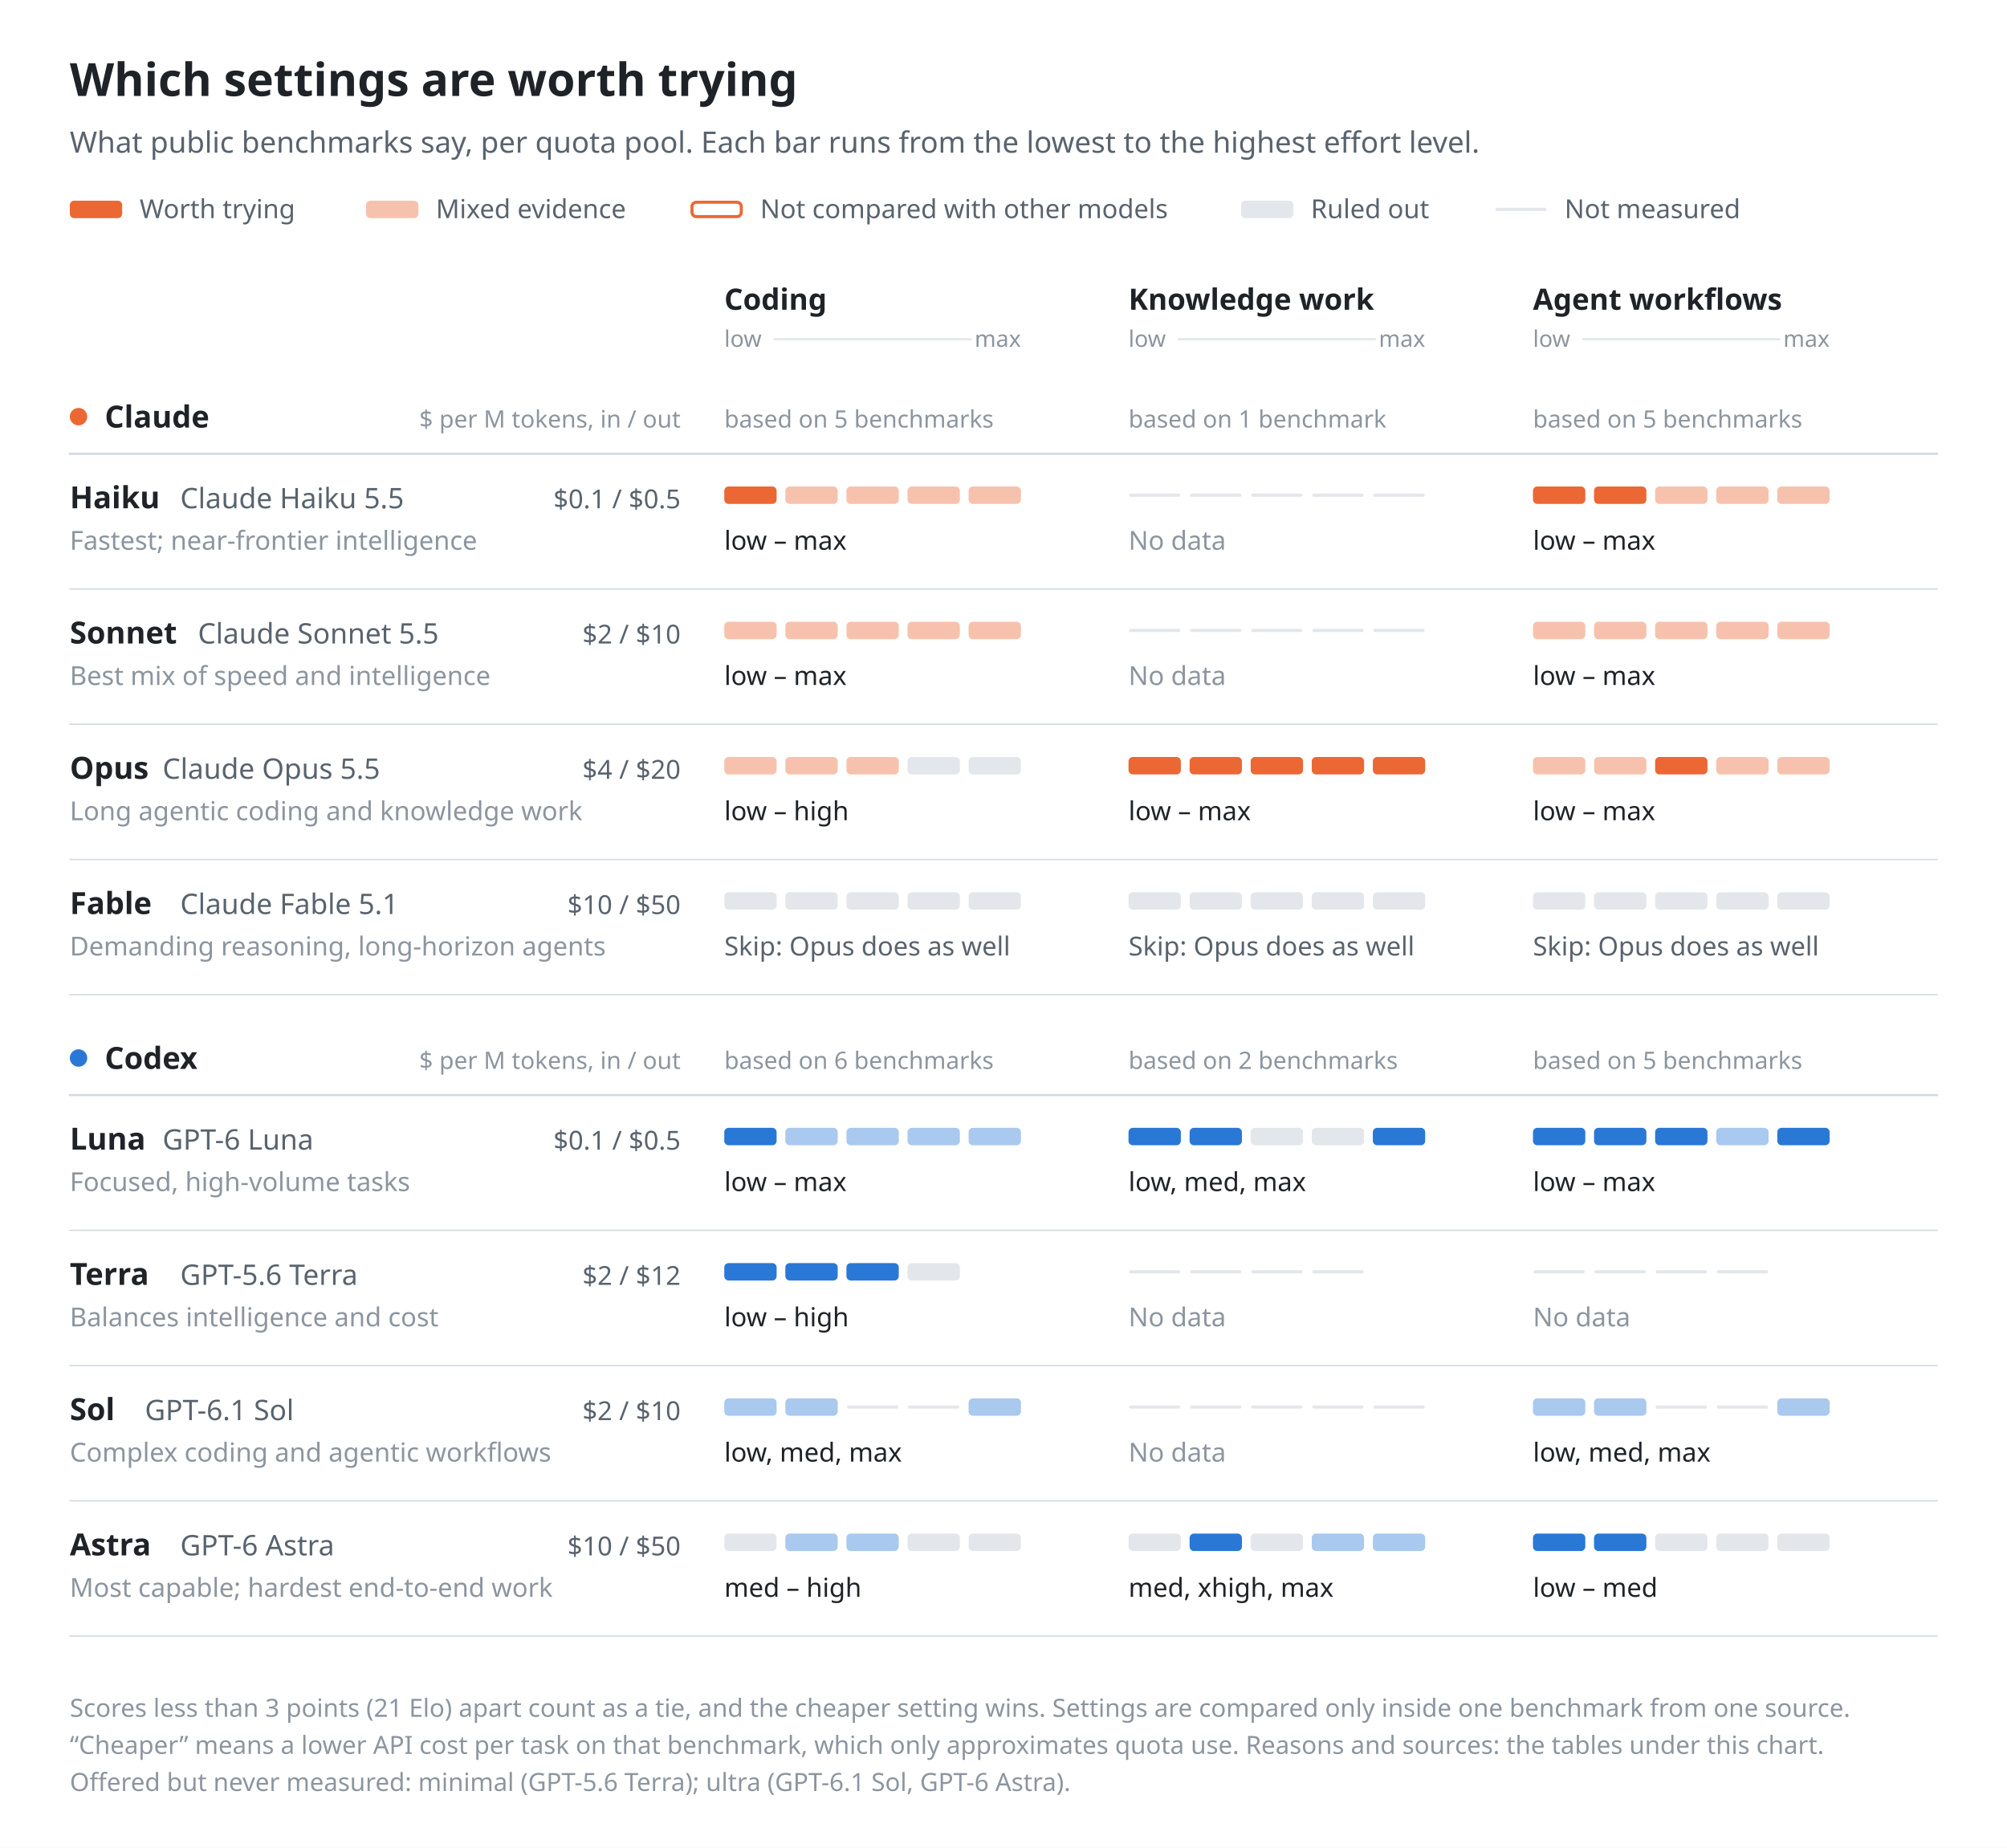
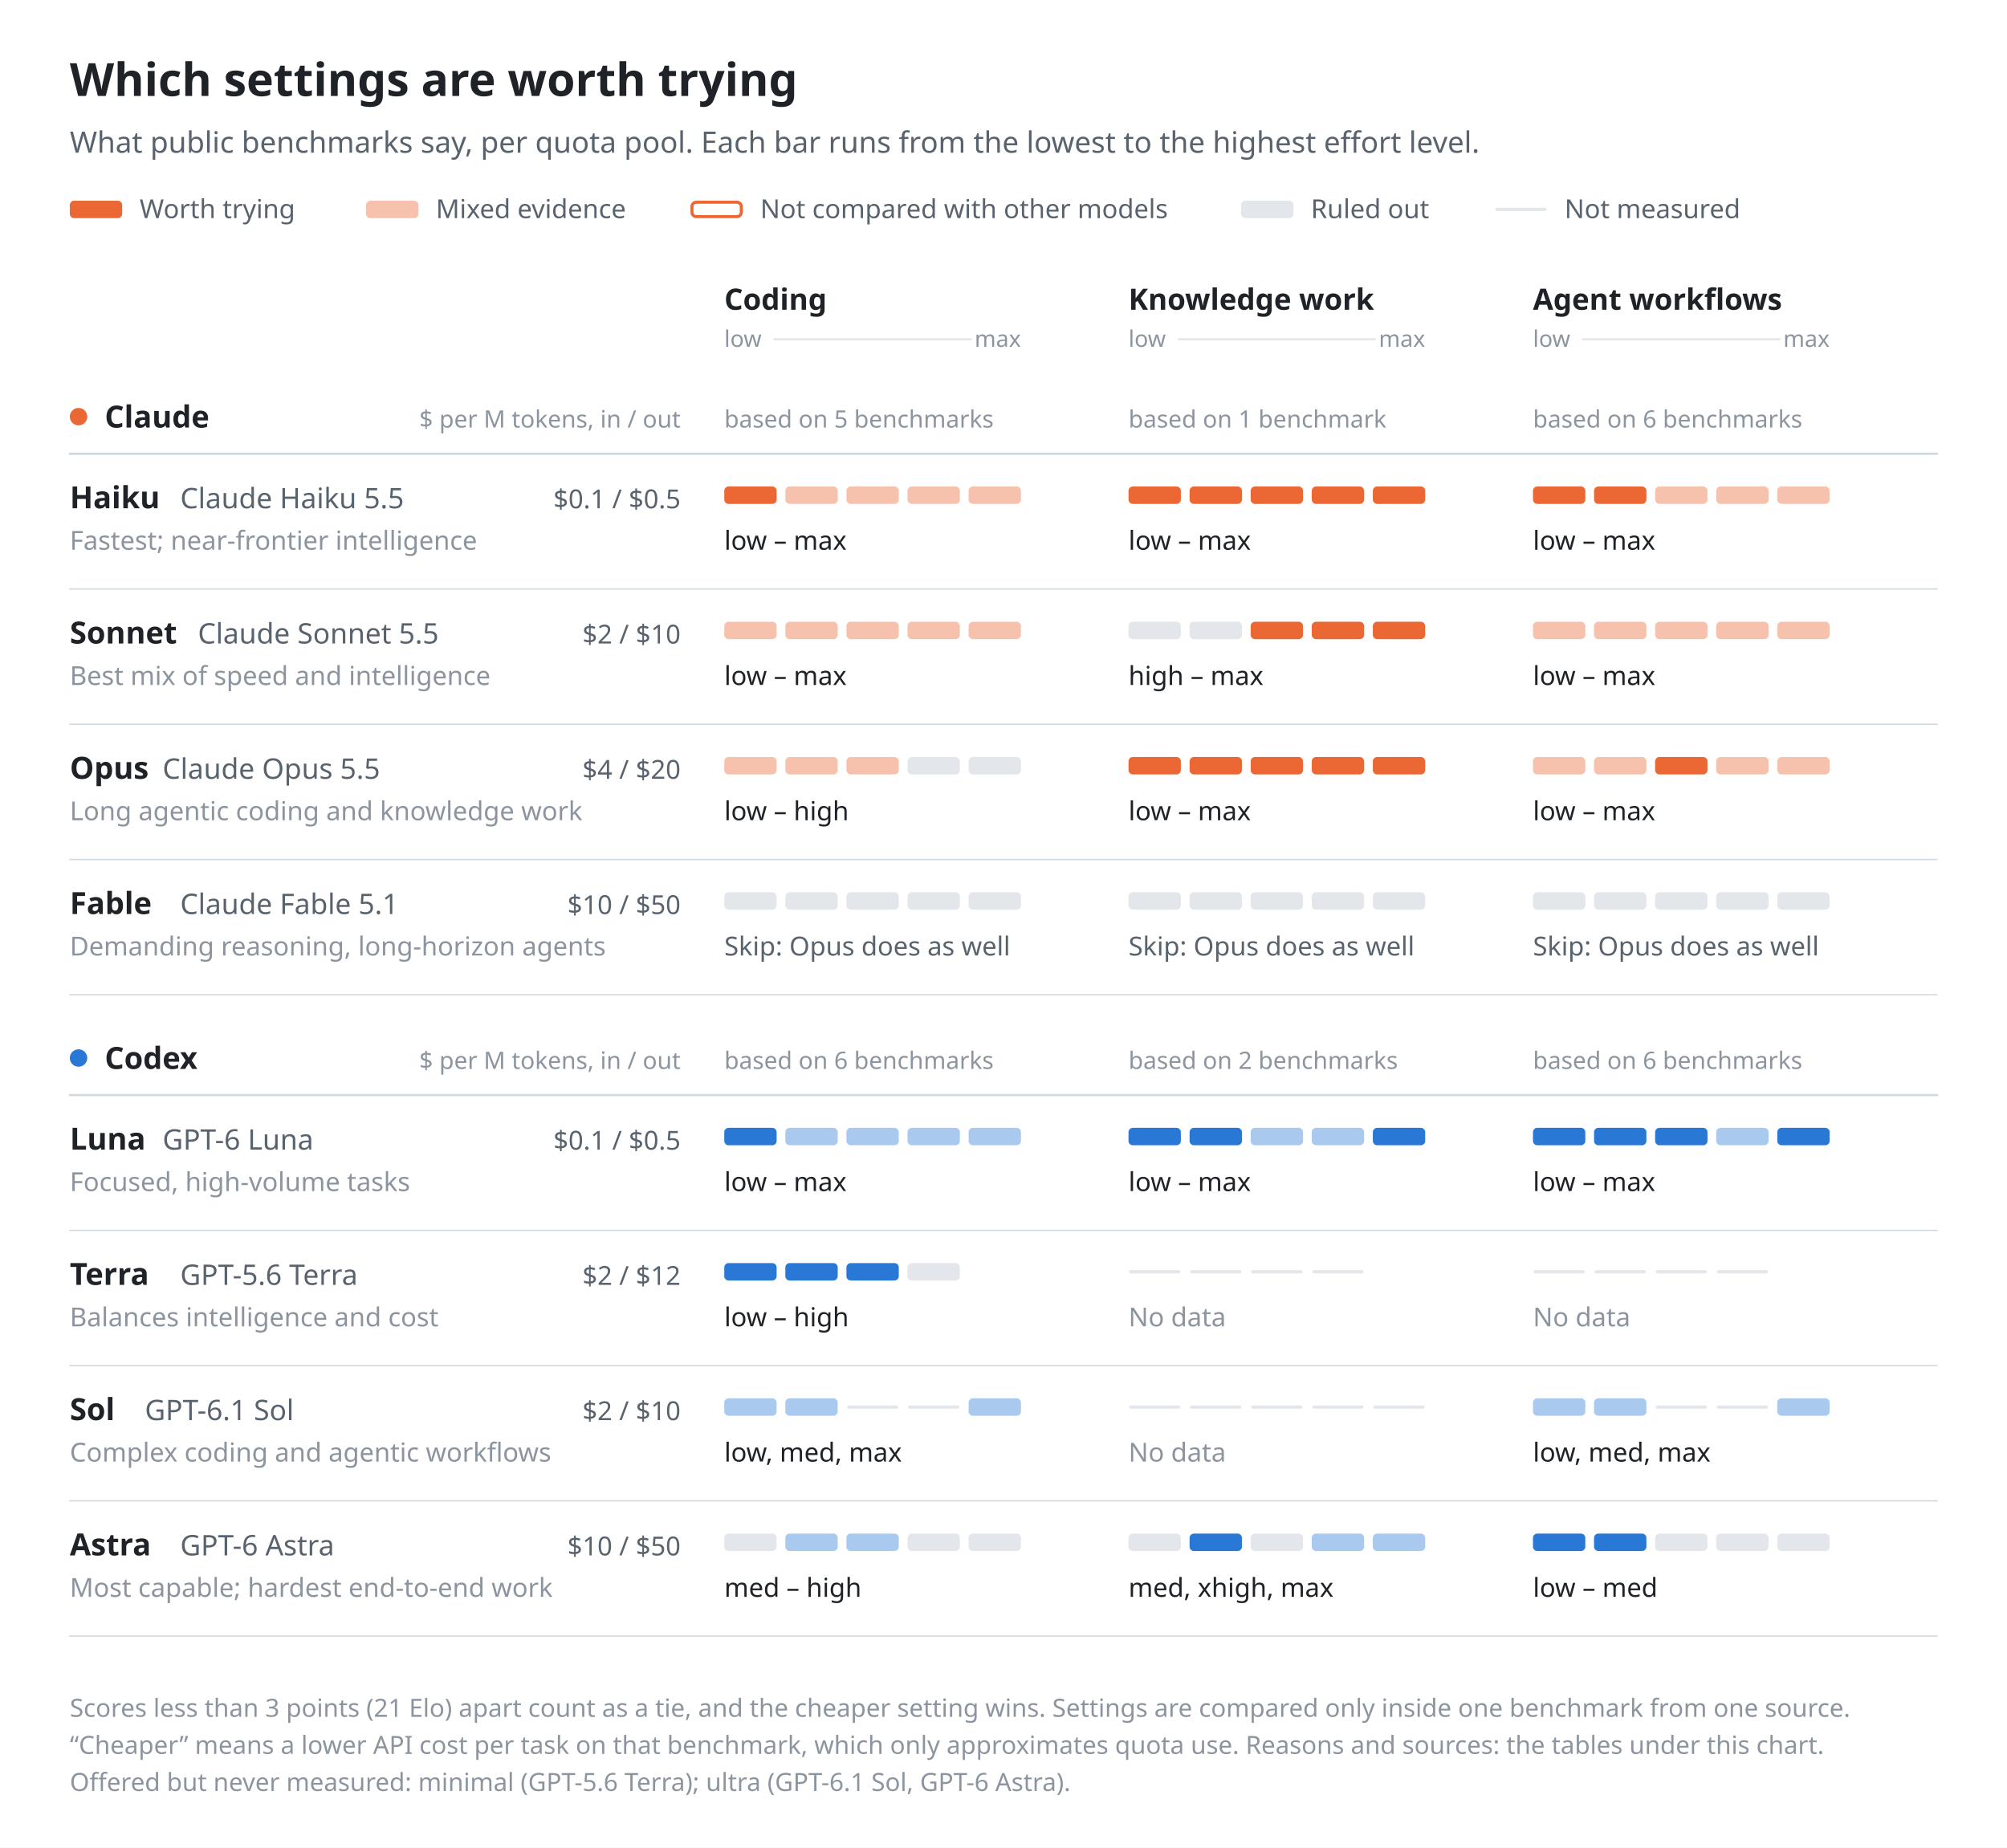
<svg xmlns="http://www.w3.org/2000/svg" width="920" height="847" viewBox="0 0 920 847" font-family="-apple-system, BlinkMacSystemFont, 'Segoe UI', 'Noto Sans', Helvetica, Arial, sans-serif" role="img">
  <rect width="100%" height="100%" fill="#ffffff" />
  <text x="32.0" y="44.0" font-size="21" font-weight="600" fill="#1f2328" text-anchor="start">Which settings are worth trying</text>
  <text x="32.0" y="70.0" font-size="13.5" font-weight="400" fill="#59636e" text-anchor="start">What public benchmarks say, per quota pool. Each bar runs from the lowest to the highest effort level.</text>
  <rect x="32.0" y="92.0" width="24.0" height="8.0" rx="2" fill="#eb6834" />
  <text x="64.0" y="100.0" font-size="12" font-weight="400" fill="#59636e" text-anchor="start">Worth trying</text>
  <rect x="167.8" y="92.0" width="24.0" height="8.0" rx="2" fill="#eb6834" fill-opacity="0.4" />
  <text x="199.8" y="100.0" font-size="12" font-weight="400" fill="#59636e" text-anchor="start">Mixed evidence</text>
  <rect x="317.2" y="92.7" width="22.6" height="6.6" rx="2" fill="none" stroke="#eb6834" stroke-width="1.4" />
  <text x="348.5" y="100.0" font-size="12" font-weight="400" fill="#59636e" text-anchor="start">Not compared with other models</text>
  <rect x="568.9" y="92.0" width="24.0" height="8.0" rx="2" fill="#e3e7eb" />
  <text x="600.9" y="100.0" font-size="12" font-weight="400" fill="#59636e" text-anchor="start">Ruled out</text>
  <line x1="686.2" y1="96.0" x2="708.2" y2="96.0" stroke="#e3e7eb" stroke-width="1.5" stroke-linecap="round" />
  <text x="717.2" y="100.0" font-size="12" font-weight="400" fill="#59636e" text-anchor="start">Not measured</text>
  <text x="332.0" y="142.0" font-size="13.5" font-weight="600" fill="#1f2328" text-anchor="start">Coding</text>
  <text x="332.0" y="159.0" font-size="10.5" font-weight="400" fill="#8c959f" text-anchor="start">low</text>
  <text x="468.0" y="159.0" font-size="10.5" font-weight="400" fill="#8c959f" text-anchor="end">max</text>
  <line x1="355.0" y1="155.5" x2="445.0" y2="155.5" stroke="#e3e7eb" stroke-width="1" stroke-linecap="round" />
  <text x="517.3" y="142.0" font-size="13.5" font-weight="600" fill="#1f2328" text-anchor="start">Knowledge work</text>
  <text x="517.3" y="159.0" font-size="10.5" font-weight="400" fill="#8c959f" text-anchor="start">low</text>
  <text x="653.3" y="159.0" font-size="10.5" font-weight="400" fill="#8c959f" text-anchor="end">max</text>
  <line x1="540.3" y1="155.5" x2="630.3" y2="155.5" stroke="#e3e7eb" stroke-width="1" stroke-linecap="round" />
  <text x="702.7" y="142.0" font-size="13.5" font-weight="600" fill="#1f2328" text-anchor="start">Agent workflows</text>
  <text x="702.7" y="159.0" font-size="10.5" font-weight="400" fill="#8c959f" text-anchor="start">low</text>
  <text x="838.7" y="159.0" font-size="10.5" font-weight="400" fill="#8c959f" text-anchor="end">max</text>
  <line x1="725.7" y1="155.5" x2="815.7" y2="155.5" stroke="#e3e7eb" stroke-width="1" stroke-linecap="round" />
  <circle cx="36.0" cy="191.0" r="4" fill="#eb6834" />
  <text x="48.0" y="196.0" font-size="14" font-weight="600" fill="#1f2328" text-anchor="start">Claude</text>
  <text x="312.0" y="196.0" font-size="11" font-weight="400" fill="#8c959f" text-anchor="end">$ per M tokens, in / out</text>
  <text x="332.0" y="196.0" font-size="11" font-weight="400" fill="#8c959f" text-anchor="start">based on 5 benchmarks</text>
  <text x="517.3" y="196.0" font-size="11" font-weight="400" fill="#8c959f" text-anchor="start">based on 1 benchmark</text>
-   <text x="702.7" y="196.0" font-size="11" font-weight="400" fill="#8c959f" text-anchor="start">based on 5 benchmarks</text>
+   <text x="702.7" y="196.0" font-size="11" font-weight="400" fill="#8c959f" text-anchor="start">based on 6 benchmarks</text>
  <line x1="32.0" y1="208.0" x2="888.0" y2="208.0" stroke="#d1d9e0" stroke-width="1" stroke-linecap="round" />
  <text x="32.0" y="233.0" font-size="14" font-weight="600" fill="#1f2328" text-anchor="start">Haiku</text>
  <text x="82.6" y="233.0" font-size="13" font-weight="400" fill="#59636e" text-anchor="start">Claude Haiku 5.5</text>
  <text x="32.0" y="252.0" font-size="12" font-weight="400" fill="#8c959f" text-anchor="start">Fastest; near-frontier intelligence</text>
  <text x="312.0" y="233.0" font-size="12" font-weight="400" fill="#59636e" text-anchor="end">$0.1 / $0.5</text>
  <rect x="332.0" y="223.0" width="24.0" height="8.0" rx="2" fill="#eb6834" />
  <rect x="360.0" y="223.0" width="24.0" height="8.0" rx="2" fill="#eb6834" fill-opacity="0.4" />
  <rect x="388.0" y="223.0" width="24.0" height="8.0" rx="2" fill="#eb6834" fill-opacity="0.4" />
  <rect x="416.0" y="223.0" width="24.0" height="8.0" rx="2" fill="#eb6834" fill-opacity="0.4" />
  <rect x="444.0" y="223.0" width="24.0" height="8.0" rx="2" fill="#eb6834" fill-opacity="0.4" />
  <text x="332.0" y="252.0" font-size="12" font-weight="400" fill="#1f2328" text-anchor="start">low – max</text>
-   <line x1="518.3" y1="227.0" x2="540.3" y2="227.0" stroke="#e3e7eb" stroke-width="1.5" stroke-linecap="round" />
-   <line x1="546.3" y1="227.0" x2="568.3" y2="227.0" stroke="#e3e7eb" stroke-width="1.5" stroke-linecap="round" />
-   <line x1="574.3" y1="227.0" x2="596.3" y2="227.0" stroke="#e3e7eb" stroke-width="1.5" stroke-linecap="round" />
-   <line x1="602.3" y1="227.0" x2="624.3" y2="227.0" stroke="#e3e7eb" stroke-width="1.5" stroke-linecap="round" />
-   <line x1="630.3" y1="227.0" x2="652.3" y2="227.0" stroke="#e3e7eb" stroke-width="1.5" stroke-linecap="round" />
-   <text x="517.3" y="252.0" font-size="12" font-weight="400" fill="#8c959f" text-anchor="start">No data</text>
+   <rect x="517.3" y="223.0" width="24.0" height="8.0" rx="2" fill="#eb6834" />
+   <rect x="545.3" y="223.0" width="24.0" height="8.0" rx="2" fill="#eb6834" />
+   <rect x="573.3" y="223.0" width="24.0" height="8.0" rx="2" fill="#eb6834" />
+   <rect x="601.3" y="223.0" width="24.0" height="8.0" rx="2" fill="#eb6834" />
+   <rect x="629.3" y="223.0" width="24.0" height="8.0" rx="2" fill="#eb6834" />
+   <text x="517.3" y="252.0" font-size="12" font-weight="400" fill="#1f2328" text-anchor="start">low – max</text>
  <rect x="702.7" y="223.0" width="24.0" height="8.0" rx="2" fill="#eb6834" />
  <rect x="730.7" y="223.0" width="24.0" height="8.0" rx="2" fill="#eb6834" />
  <rect x="758.7" y="223.0" width="24.0" height="8.0" rx="2" fill="#eb6834" fill-opacity="0.4" />
  <rect x="786.7" y="223.0" width="24.0" height="8.0" rx="2" fill="#eb6834" fill-opacity="0.4" />
  <rect x="814.7" y="223.0" width="24.0" height="8.0" rx="2" fill="#eb6834" fill-opacity="0.4" />
  <text x="702.7" y="252.0" font-size="12" font-weight="400" fill="#1f2328" text-anchor="start">low – max</text>
  <line x1="32.0" y1="270.0" x2="888.0" y2="270.0" stroke="#d1d9e0" stroke-width="0.6" stroke-linecap="round" />
  <text x="32.0" y="295.0" font-size="14" font-weight="600" fill="#1f2328" text-anchor="start">Sonnet</text>
  <text x="90.7" y="295.0" font-size="13" font-weight="400" fill="#59636e" text-anchor="start">Claude Sonnet 5.5</text>
  <text x="32.0" y="314.0" font-size="12" font-weight="400" fill="#8c959f" text-anchor="start">Best mix of speed and intelligence</text>
  <text x="312.0" y="295.0" font-size="12" font-weight="400" fill="#59636e" text-anchor="end">$2 / $10</text>
  <rect x="332.0" y="285.0" width="24.0" height="8.0" rx="2" fill="#eb6834" fill-opacity="0.4" />
  <rect x="360.0" y="285.0" width="24.0" height="8.0" rx="2" fill="#eb6834" fill-opacity="0.4" />
  <rect x="388.0" y="285.0" width="24.0" height="8.0" rx="2" fill="#eb6834" fill-opacity="0.4" />
  <rect x="416.0" y="285.0" width="24.0" height="8.0" rx="2" fill="#eb6834" fill-opacity="0.4" />
  <rect x="444.0" y="285.0" width="24.0" height="8.0" rx="2" fill="#eb6834" fill-opacity="0.4" />
  <text x="332.0" y="314.0" font-size="12" font-weight="400" fill="#1f2328" text-anchor="start">low – max</text>
-   <line x1="518.3" y1="289.0" x2="540.3" y2="289.0" stroke="#e3e7eb" stroke-width="1.5" stroke-linecap="round" />
-   <line x1="546.3" y1="289.0" x2="568.3" y2="289.0" stroke="#e3e7eb" stroke-width="1.5" stroke-linecap="round" />
-   <line x1="574.3" y1="289.0" x2="596.3" y2="289.0" stroke="#e3e7eb" stroke-width="1.5" stroke-linecap="round" />
-   <line x1="602.3" y1="289.0" x2="624.3" y2="289.0" stroke="#e3e7eb" stroke-width="1.5" stroke-linecap="round" />
-   <line x1="630.3" y1="289.0" x2="652.3" y2="289.0" stroke="#e3e7eb" stroke-width="1.5" stroke-linecap="round" />
-   <text x="517.3" y="314.0" font-size="12" font-weight="400" fill="#8c959f" text-anchor="start">No data</text>
+   <rect x="517.3" y="285.0" width="24.0" height="8.0" rx="2" fill="#e3e7eb" />
+   <rect x="545.3" y="285.0" width="24.0" height="8.0" rx="2" fill="#e3e7eb" />
+   <rect x="573.3" y="285.0" width="24.0" height="8.0" rx="2" fill="#eb6834" />
+   <rect x="601.3" y="285.0" width="24.0" height="8.0" rx="2" fill="#eb6834" />
+   <rect x="629.3" y="285.0" width="24.0" height="8.0" rx="2" fill="#eb6834" />
+   <text x="517.3" y="314.0" font-size="12" font-weight="400" fill="#1f2328" text-anchor="start">high – max</text>
  <rect x="702.7" y="285.0" width="24.0" height="8.0" rx="2" fill="#eb6834" fill-opacity="0.4" />
  <rect x="730.7" y="285.0" width="24.0" height="8.0" rx="2" fill="#eb6834" fill-opacity="0.4" />
  <rect x="758.7" y="285.0" width="24.0" height="8.0" rx="2" fill="#eb6834" fill-opacity="0.4" />
  <rect x="786.7" y="285.0" width="24.0" height="8.0" rx="2" fill="#eb6834" fill-opacity="0.4" />
  <rect x="814.7" y="285.0" width="24.0" height="8.0" rx="2" fill="#eb6834" fill-opacity="0.4" />
  <text x="702.7" y="314.0" font-size="12" font-weight="400" fill="#1f2328" text-anchor="start">low – max</text>
  <line x1="32.0" y1="332.0" x2="888.0" y2="332.0" stroke="#d1d9e0" stroke-width="0.6" stroke-linecap="round" />
  <text x="32.0" y="357.0" font-size="14" font-weight="600" fill="#1f2328" text-anchor="start">Opus</text>
  <text x="74.5" y="357.0" font-size="13" font-weight="400" fill="#59636e" text-anchor="start">Claude Opus 5.5</text>
  <text x="32.0" y="376.0" font-size="12" font-weight="400" fill="#8c959f" text-anchor="start">Long agentic coding and knowledge work</text>
  <text x="312.0" y="357.0" font-size="12" font-weight="400" fill="#59636e" text-anchor="end">$4 / $20</text>
  <rect x="332.0" y="347.0" width="24.0" height="8.0" rx="2" fill="#eb6834" fill-opacity="0.4" />
  <rect x="360.0" y="347.0" width="24.0" height="8.0" rx="2" fill="#eb6834" fill-opacity="0.4" />
  <rect x="388.0" y="347.0" width="24.0" height="8.0" rx="2" fill="#eb6834" fill-opacity="0.4" />
  <rect x="416.0" y="347.0" width="24.0" height="8.0" rx="2" fill="#e3e7eb" />
  <rect x="444.0" y="347.0" width="24.0" height="8.0" rx="2" fill="#e3e7eb" />
  <text x="332.0" y="376.0" font-size="12" font-weight="400" fill="#1f2328" text-anchor="start">low – high</text>
  <rect x="517.3" y="347.0" width="24.0" height="8.0" rx="2" fill="#eb6834" />
  <rect x="545.3" y="347.0" width="24.0" height="8.0" rx="2" fill="#eb6834" />
  <rect x="573.3" y="347.0" width="24.0" height="8.0" rx="2" fill="#eb6834" />
  <rect x="601.3" y="347.0" width="24.0" height="8.0" rx="2" fill="#eb6834" />
  <rect x="629.3" y="347.0" width="24.0" height="8.0" rx="2" fill="#eb6834" />
  <text x="517.3" y="376.0" font-size="12" font-weight="400" fill="#1f2328" text-anchor="start">low – max</text>
  <rect x="702.7" y="347.0" width="24.0" height="8.0" rx="2" fill="#eb6834" fill-opacity="0.4" />
  <rect x="730.7" y="347.0" width="24.0" height="8.0" rx="2" fill="#eb6834" fill-opacity="0.4" />
  <rect x="758.7" y="347.0" width="24.0" height="8.0" rx="2" fill="#eb6834" />
  <rect x="786.7" y="347.0" width="24.0" height="8.0" rx="2" fill="#eb6834" fill-opacity="0.4" />
  <rect x="814.7" y="347.0" width="24.0" height="8.0" rx="2" fill="#eb6834" fill-opacity="0.4" />
  <text x="702.7" y="376.0" font-size="12" font-weight="400" fill="#1f2328" text-anchor="start">low – max</text>
  <line x1="32.0" y1="394.0" x2="888.0" y2="394.0" stroke="#d1d9e0" stroke-width="0.6" stroke-linecap="round" />
  <text x="32.0" y="419.0" font-size="14" font-weight="600" fill="#1f2328" text-anchor="start">Fable</text>
  <text x="82.6" y="419.0" font-size="13" font-weight="400" fill="#59636e" text-anchor="start">Claude Fable 5.1</text>
  <text x="32.0" y="438.0" font-size="12" font-weight="400" fill="#8c959f" text-anchor="start">Demanding reasoning, long-horizon agents</text>
  <text x="312.0" y="419.0" font-size="12" font-weight="400" fill="#59636e" text-anchor="end">$10 / $50</text>
  <rect x="332.0" y="409.0" width="24.0" height="8.0" rx="2" fill="#e3e7eb" />
  <rect x="360.0" y="409.0" width="24.0" height="8.0" rx="2" fill="#e3e7eb" />
  <rect x="388.0" y="409.0" width="24.0" height="8.0" rx="2" fill="#e3e7eb" />
  <rect x="416.0" y="409.0" width="24.0" height="8.0" rx="2" fill="#e3e7eb" />
  <rect x="444.0" y="409.0" width="24.0" height="8.0" rx="2" fill="#e3e7eb" />
  <text x="332.0" y="438.0" font-size="12" font-weight="400" fill="#59636e" text-anchor="start">Skip: Opus does as well</text>
  <rect x="517.3" y="409.0" width="24.0" height="8.0" rx="2" fill="#e3e7eb" />
  <rect x="545.3" y="409.0" width="24.0" height="8.0" rx="2" fill="#e3e7eb" />
  <rect x="573.3" y="409.0" width="24.0" height="8.0" rx="2" fill="#e3e7eb" />
  <rect x="601.3" y="409.0" width="24.0" height="8.0" rx="2" fill="#e3e7eb" />
  <rect x="629.3" y="409.0" width="24.0" height="8.0" rx="2" fill="#e3e7eb" />
  <text x="517.3" y="438.0" font-size="12" font-weight="400" fill="#59636e" text-anchor="start">Skip: Opus does as well</text>
  <rect x="702.7" y="409.0" width="24.0" height="8.0" rx="2" fill="#e3e7eb" />
  <rect x="730.7" y="409.0" width="24.0" height="8.0" rx="2" fill="#e3e7eb" />
  <rect x="758.7" y="409.0" width="24.0" height="8.0" rx="2" fill="#e3e7eb" />
  <rect x="786.7" y="409.0" width="24.0" height="8.0" rx="2" fill="#e3e7eb" />
  <rect x="814.7" y="409.0" width="24.0" height="8.0" rx="2" fill="#e3e7eb" />
  <text x="702.7" y="438.0" font-size="12" font-weight="400" fill="#59636e" text-anchor="start">Skip: Opus does as well</text>
  <line x1="32.0" y1="456.0" x2="888.0" y2="456.0" stroke="#d1d9e0" stroke-width="0.6" stroke-linecap="round" />
  <circle cx="36.0" cy="485.0" r="4" fill="#2a78d6" />
  <text x="48.0" y="490.0" font-size="14" font-weight="600" fill="#1f2328" text-anchor="start">Codex</text>
  <text x="312.0" y="490.0" font-size="11" font-weight="400" fill="#8c959f" text-anchor="end">$ per M tokens, in / out</text>
  <text x="332.0" y="490.0" font-size="11" font-weight="400" fill="#8c959f" text-anchor="start">based on 6 benchmarks</text>
  <text x="517.3" y="490.0" font-size="11" font-weight="400" fill="#8c959f" text-anchor="start">based on 2 benchmarks</text>
-   <text x="702.7" y="490.0" font-size="11" font-weight="400" fill="#8c959f" text-anchor="start">based on 5 benchmarks</text>
+   <text x="702.7" y="490.0" font-size="11" font-weight="400" fill="#8c959f" text-anchor="start">based on 6 benchmarks</text>
  <line x1="32.0" y1="502.0" x2="888.0" y2="502.0" stroke="#d1d9e0" stroke-width="1" stroke-linecap="round" />
  <text x="32.0" y="527.0" font-size="14" font-weight="600" fill="#1f2328" text-anchor="start">Luna</text>
  <text x="74.5" y="527.0" font-size="13" font-weight="400" fill="#59636e" text-anchor="start">GPT-6 Luna</text>
  <text x="32.0" y="546.0" font-size="12" font-weight="400" fill="#8c959f" text-anchor="start">Focused, high-volume tasks</text>
  <text x="312.0" y="527.0" font-size="12" font-weight="400" fill="#59636e" text-anchor="end">$0.1 / $0.5</text>
  <rect x="332.0" y="517.0" width="24.0" height="8.0" rx="2" fill="#2a78d6" />
  <rect x="360.0" y="517.0" width="24.0" height="8.0" rx="2" fill="#2a78d6" fill-opacity="0.4" />
  <rect x="388.0" y="517.0" width="24.0" height="8.0" rx="2" fill="#2a78d6" fill-opacity="0.4" />
  <rect x="416.0" y="517.0" width="24.0" height="8.0" rx="2" fill="#2a78d6" fill-opacity="0.4" />
  <rect x="444.0" y="517.0" width="24.0" height="8.0" rx="2" fill="#2a78d6" fill-opacity="0.4" />
  <text x="332.0" y="546.0" font-size="12" font-weight="400" fill="#1f2328" text-anchor="start">low – max</text>
  <rect x="517.3" y="517.0" width="24.0" height="8.0" rx="2" fill="#2a78d6" />
  <rect x="545.3" y="517.0" width="24.0" height="8.0" rx="2" fill="#2a78d6" />
-   <rect x="573.3" y="517.0" width="24.0" height="8.0" rx="2" fill="#e3e7eb" />
-   <rect x="601.3" y="517.0" width="24.0" height="8.0" rx="2" fill="#e3e7eb" />
+   <rect x="573.3" y="517.0" width="24.0" height="8.0" rx="2" fill="#2a78d6" fill-opacity="0.4" />
+   <rect x="601.3" y="517.0" width="24.0" height="8.0" rx="2" fill="#2a78d6" fill-opacity="0.4" />
  <rect x="629.3" y="517.0" width="24.0" height="8.0" rx="2" fill="#2a78d6" />
-   <text x="517.3" y="546.0" font-size="12" font-weight="400" fill="#1f2328" text-anchor="start">low, med, max</text>
+   <text x="517.3" y="546.0" font-size="12" font-weight="400" fill="#1f2328" text-anchor="start">low – max</text>
  <rect x="702.7" y="517.0" width="24.0" height="8.0" rx="2" fill="#2a78d6" />
  <rect x="730.7" y="517.0" width="24.0" height="8.0" rx="2" fill="#2a78d6" />
  <rect x="758.7" y="517.0" width="24.0" height="8.0" rx="2" fill="#2a78d6" />
  <rect x="786.7" y="517.0" width="24.0" height="8.0" rx="2" fill="#2a78d6" fill-opacity="0.4" />
  <rect x="814.7" y="517.0" width="24.0" height="8.0" rx="2" fill="#2a78d6" />
  <text x="702.7" y="546.0" font-size="12" font-weight="400" fill="#1f2328" text-anchor="start">low – max</text>
  <line x1="32.0" y1="564.0" x2="888.0" y2="564.0" stroke="#d1d9e0" stroke-width="0.6" stroke-linecap="round" />
  <text x="32.0" y="589.0" font-size="14" font-weight="600" fill="#1f2328" text-anchor="start">Terra</text>
  <text x="82.6" y="589.0" font-size="13" font-weight="400" fill="#59636e" text-anchor="start">GPT-5.6 Terra</text>
  <text x="32.0" y="608.0" font-size="12" font-weight="400" fill="#8c959f" text-anchor="start">Balances intelligence and cost</text>
  <text x="312.0" y="589.0" font-size="12" font-weight="400" fill="#59636e" text-anchor="end">$2 / $12</text>
  <rect x="332.0" y="579.0" width="24.0" height="8.0" rx="2" fill="#2a78d6" />
  <rect x="360.0" y="579.0" width="24.0" height="8.0" rx="2" fill="#2a78d6" />
  <rect x="388.0" y="579.0" width="24.0" height="8.0" rx="2" fill="#2a78d6" />
  <rect x="416.0" y="579.0" width="24.0" height="8.0" rx="2" fill="#e3e7eb" />
  <rect x="444.0" y="579.0" width="24.0" height="8.0" rx="2" fill="none" />
  <text x="332.0" y="608.0" font-size="12" font-weight="400" fill="#1f2328" text-anchor="start">low – high</text>
  <line x1="518.3" y1="583.0" x2="540.3" y2="583.0" stroke="#e3e7eb" stroke-width="1.5" stroke-linecap="round" />
  <line x1="546.3" y1="583.0" x2="568.3" y2="583.0" stroke="#e3e7eb" stroke-width="1.5" stroke-linecap="round" />
  <line x1="574.3" y1="583.0" x2="596.3" y2="583.0" stroke="#e3e7eb" stroke-width="1.5" stroke-linecap="round" />
  <line x1="602.3" y1="583.0" x2="624.3" y2="583.0" stroke="#e3e7eb" stroke-width="1.5" stroke-linecap="round" />
  <rect x="629.3" y="579.0" width="24.0" height="8.0" rx="2" fill="none" />
  <text x="517.3" y="608.0" font-size="12" font-weight="400" fill="#8c959f" text-anchor="start">No data</text>
  <line x1="703.7" y1="583.0" x2="725.7" y2="583.0" stroke="#e3e7eb" stroke-width="1.5" stroke-linecap="round" />
  <line x1="731.7" y1="583.0" x2="753.7" y2="583.0" stroke="#e3e7eb" stroke-width="1.5" stroke-linecap="round" />
  <line x1="759.7" y1="583.0" x2="781.7" y2="583.0" stroke="#e3e7eb" stroke-width="1.5" stroke-linecap="round" />
  <line x1="787.7" y1="583.0" x2="809.7" y2="583.0" stroke="#e3e7eb" stroke-width="1.5" stroke-linecap="round" />
  <rect x="814.7" y="579.0" width="24.0" height="8.0" rx="2" fill="none" />
  <text x="702.7" y="608.0" font-size="12" font-weight="400" fill="#8c959f" text-anchor="start">No data</text>
  <line x1="32.0" y1="626.0" x2="888.0" y2="626.0" stroke="#d1d9e0" stroke-width="0.6" stroke-linecap="round" />
  <text x="32.0" y="651.0" font-size="14" font-weight="600" fill="#1f2328" text-anchor="start">Sol</text>
  <text x="66.4" y="651.0" font-size="13" font-weight="400" fill="#59636e" text-anchor="start">GPT-6.1 Sol</text>
  <text x="32.0" y="670.0" font-size="12" font-weight="400" fill="#8c959f" text-anchor="start">Complex coding and agentic workflows</text>
  <text x="312.0" y="651.0" font-size="12" font-weight="400" fill="#59636e" text-anchor="end">$2 / $10</text>
  <rect x="332.0" y="641.0" width="24.0" height="8.0" rx="2" fill="#2a78d6" fill-opacity="0.4" />
  <rect x="360.0" y="641.0" width="24.0" height="8.0" rx="2" fill="#2a78d6" fill-opacity="0.4" />
  <line x1="389.0" y1="645.0" x2="411.0" y2="645.0" stroke="#e3e7eb" stroke-width="1.5" stroke-linecap="round" />
  <line x1="417.0" y1="645.0" x2="439.0" y2="645.0" stroke="#e3e7eb" stroke-width="1.5" stroke-linecap="round" />
  <rect x="444.0" y="641.0" width="24.0" height="8.0" rx="2" fill="#2a78d6" fill-opacity="0.4" />
  <text x="332.0" y="670.0" font-size="12" font-weight="400" fill="#1f2328" text-anchor="start">low, med, max</text>
  <line x1="518.3" y1="645.0" x2="540.3" y2="645.0" stroke="#e3e7eb" stroke-width="1.5" stroke-linecap="round" />
  <line x1="546.3" y1="645.0" x2="568.3" y2="645.0" stroke="#e3e7eb" stroke-width="1.5" stroke-linecap="round" />
  <line x1="574.3" y1="645.0" x2="596.3" y2="645.0" stroke="#e3e7eb" stroke-width="1.5" stroke-linecap="round" />
  <line x1="602.3" y1="645.0" x2="624.3" y2="645.0" stroke="#e3e7eb" stroke-width="1.5" stroke-linecap="round" />
  <line x1="630.3" y1="645.0" x2="652.3" y2="645.0" stroke="#e3e7eb" stroke-width="1.5" stroke-linecap="round" />
  <text x="517.3" y="670.0" font-size="12" font-weight="400" fill="#8c959f" text-anchor="start">No data</text>
  <rect x="702.7" y="641.0" width="24.0" height="8.0" rx="2" fill="#2a78d6" fill-opacity="0.4" />
  <rect x="730.7" y="641.0" width="24.0" height="8.0" rx="2" fill="#2a78d6" fill-opacity="0.4" />
  <line x1="759.7" y1="645.0" x2="781.7" y2="645.0" stroke="#e3e7eb" stroke-width="1.5" stroke-linecap="round" />
  <line x1="787.7" y1="645.0" x2="809.7" y2="645.0" stroke="#e3e7eb" stroke-width="1.5" stroke-linecap="round" />
  <rect x="814.7" y="641.0" width="24.0" height="8.0" rx="2" fill="#2a78d6" fill-opacity="0.4" />
  <text x="702.7" y="670.0" font-size="12" font-weight="400" fill="#1f2328" text-anchor="start">low, med, max</text>
  <line x1="32.0" y1="688.0" x2="888.0" y2="688.0" stroke="#d1d9e0" stroke-width="0.6" stroke-linecap="round" />
  <text x="32.0" y="713.0" font-size="14" font-weight="600" fill="#1f2328" text-anchor="start">Astra</text>
  <text x="82.6" y="713.0" font-size="13" font-weight="400" fill="#59636e" text-anchor="start">GPT-6 Astra</text>
  <text x="32.0" y="732.0" font-size="12" font-weight="400" fill="#8c959f" text-anchor="start">Most capable; hardest end-to-end work</text>
  <text x="312.0" y="713.0" font-size="12" font-weight="400" fill="#59636e" text-anchor="end">$10 / $50</text>
  <rect x="332.0" y="703.0" width="24.0" height="8.0" rx="2" fill="#e3e7eb" />
  <rect x="360.0" y="703.0" width="24.0" height="8.0" rx="2" fill="#2a78d6" fill-opacity="0.4" />
  <rect x="388.0" y="703.0" width="24.0" height="8.0" rx="2" fill="#2a78d6" fill-opacity="0.4" />
  <rect x="416.0" y="703.0" width="24.0" height="8.0" rx="2" fill="#e3e7eb" />
  <rect x="444.0" y="703.0" width="24.0" height="8.0" rx="2" fill="#e3e7eb" />
  <text x="332.0" y="732.0" font-size="12" font-weight="400" fill="#1f2328" text-anchor="start">med – high</text>
  <rect x="517.3" y="703.0" width="24.0" height="8.0" rx="2" fill="#e3e7eb" />
  <rect x="545.3" y="703.0" width="24.0" height="8.0" rx="2" fill="#2a78d6" />
  <rect x="573.3" y="703.0" width="24.0" height="8.0" rx="2" fill="#e3e7eb" />
  <rect x="601.3" y="703.0" width="24.0" height="8.0" rx="2" fill="#2a78d6" fill-opacity="0.4" />
  <rect x="629.3" y="703.0" width="24.0" height="8.0" rx="2" fill="#2a78d6" fill-opacity="0.4" />
  <text x="517.3" y="732.0" font-size="12" font-weight="400" fill="#1f2328" text-anchor="start">med, xhigh, max</text>
  <rect x="702.7" y="703.0" width="24.0" height="8.0" rx="2" fill="#2a78d6" />
  <rect x="730.7" y="703.0" width="24.0" height="8.0" rx="2" fill="#2a78d6" />
  <rect x="758.7" y="703.0" width="24.0" height="8.0" rx="2" fill="#e3e7eb" />
  <rect x="786.7" y="703.0" width="24.0" height="8.0" rx="2" fill="#e3e7eb" />
  <rect x="814.7" y="703.0" width="24.0" height="8.0" rx="2" fill="#e3e7eb" />
  <text x="702.7" y="732.0" font-size="12" font-weight="400" fill="#1f2328" text-anchor="start">low – med</text>
  <line x1="32.0" y1="750.0" x2="888.0" y2="750.0" stroke="#d1d9e0" stroke-width="0.6" stroke-linecap="round" />
  <text x="32.0" y="787.0" font-size="11.5" font-weight="400" fill="#8c959f" text-anchor="start">Scores less than 3 points (21 Elo) apart count as a tie, and the cheaper setting wins. Settings are compared only inside one benchmark from one source.</text>
  <text x="32.0" y="804.0" font-size="11.5" font-weight="400" fill="#8c959f" text-anchor="start">“Cheaper” means a lower API cost per task on that benchmark, which only approximates quota use. Reasons and sources: the tables under this chart.</text>
  <text x="32.0" y="821.0" font-size="11.5" font-weight="400" fill="#8c959f" text-anchor="start">Offered but never measured: minimal (GPT-5.6 Terra); ultra (GPT-6.1 Sol, GPT-6 Astra).</text>
</svg>
